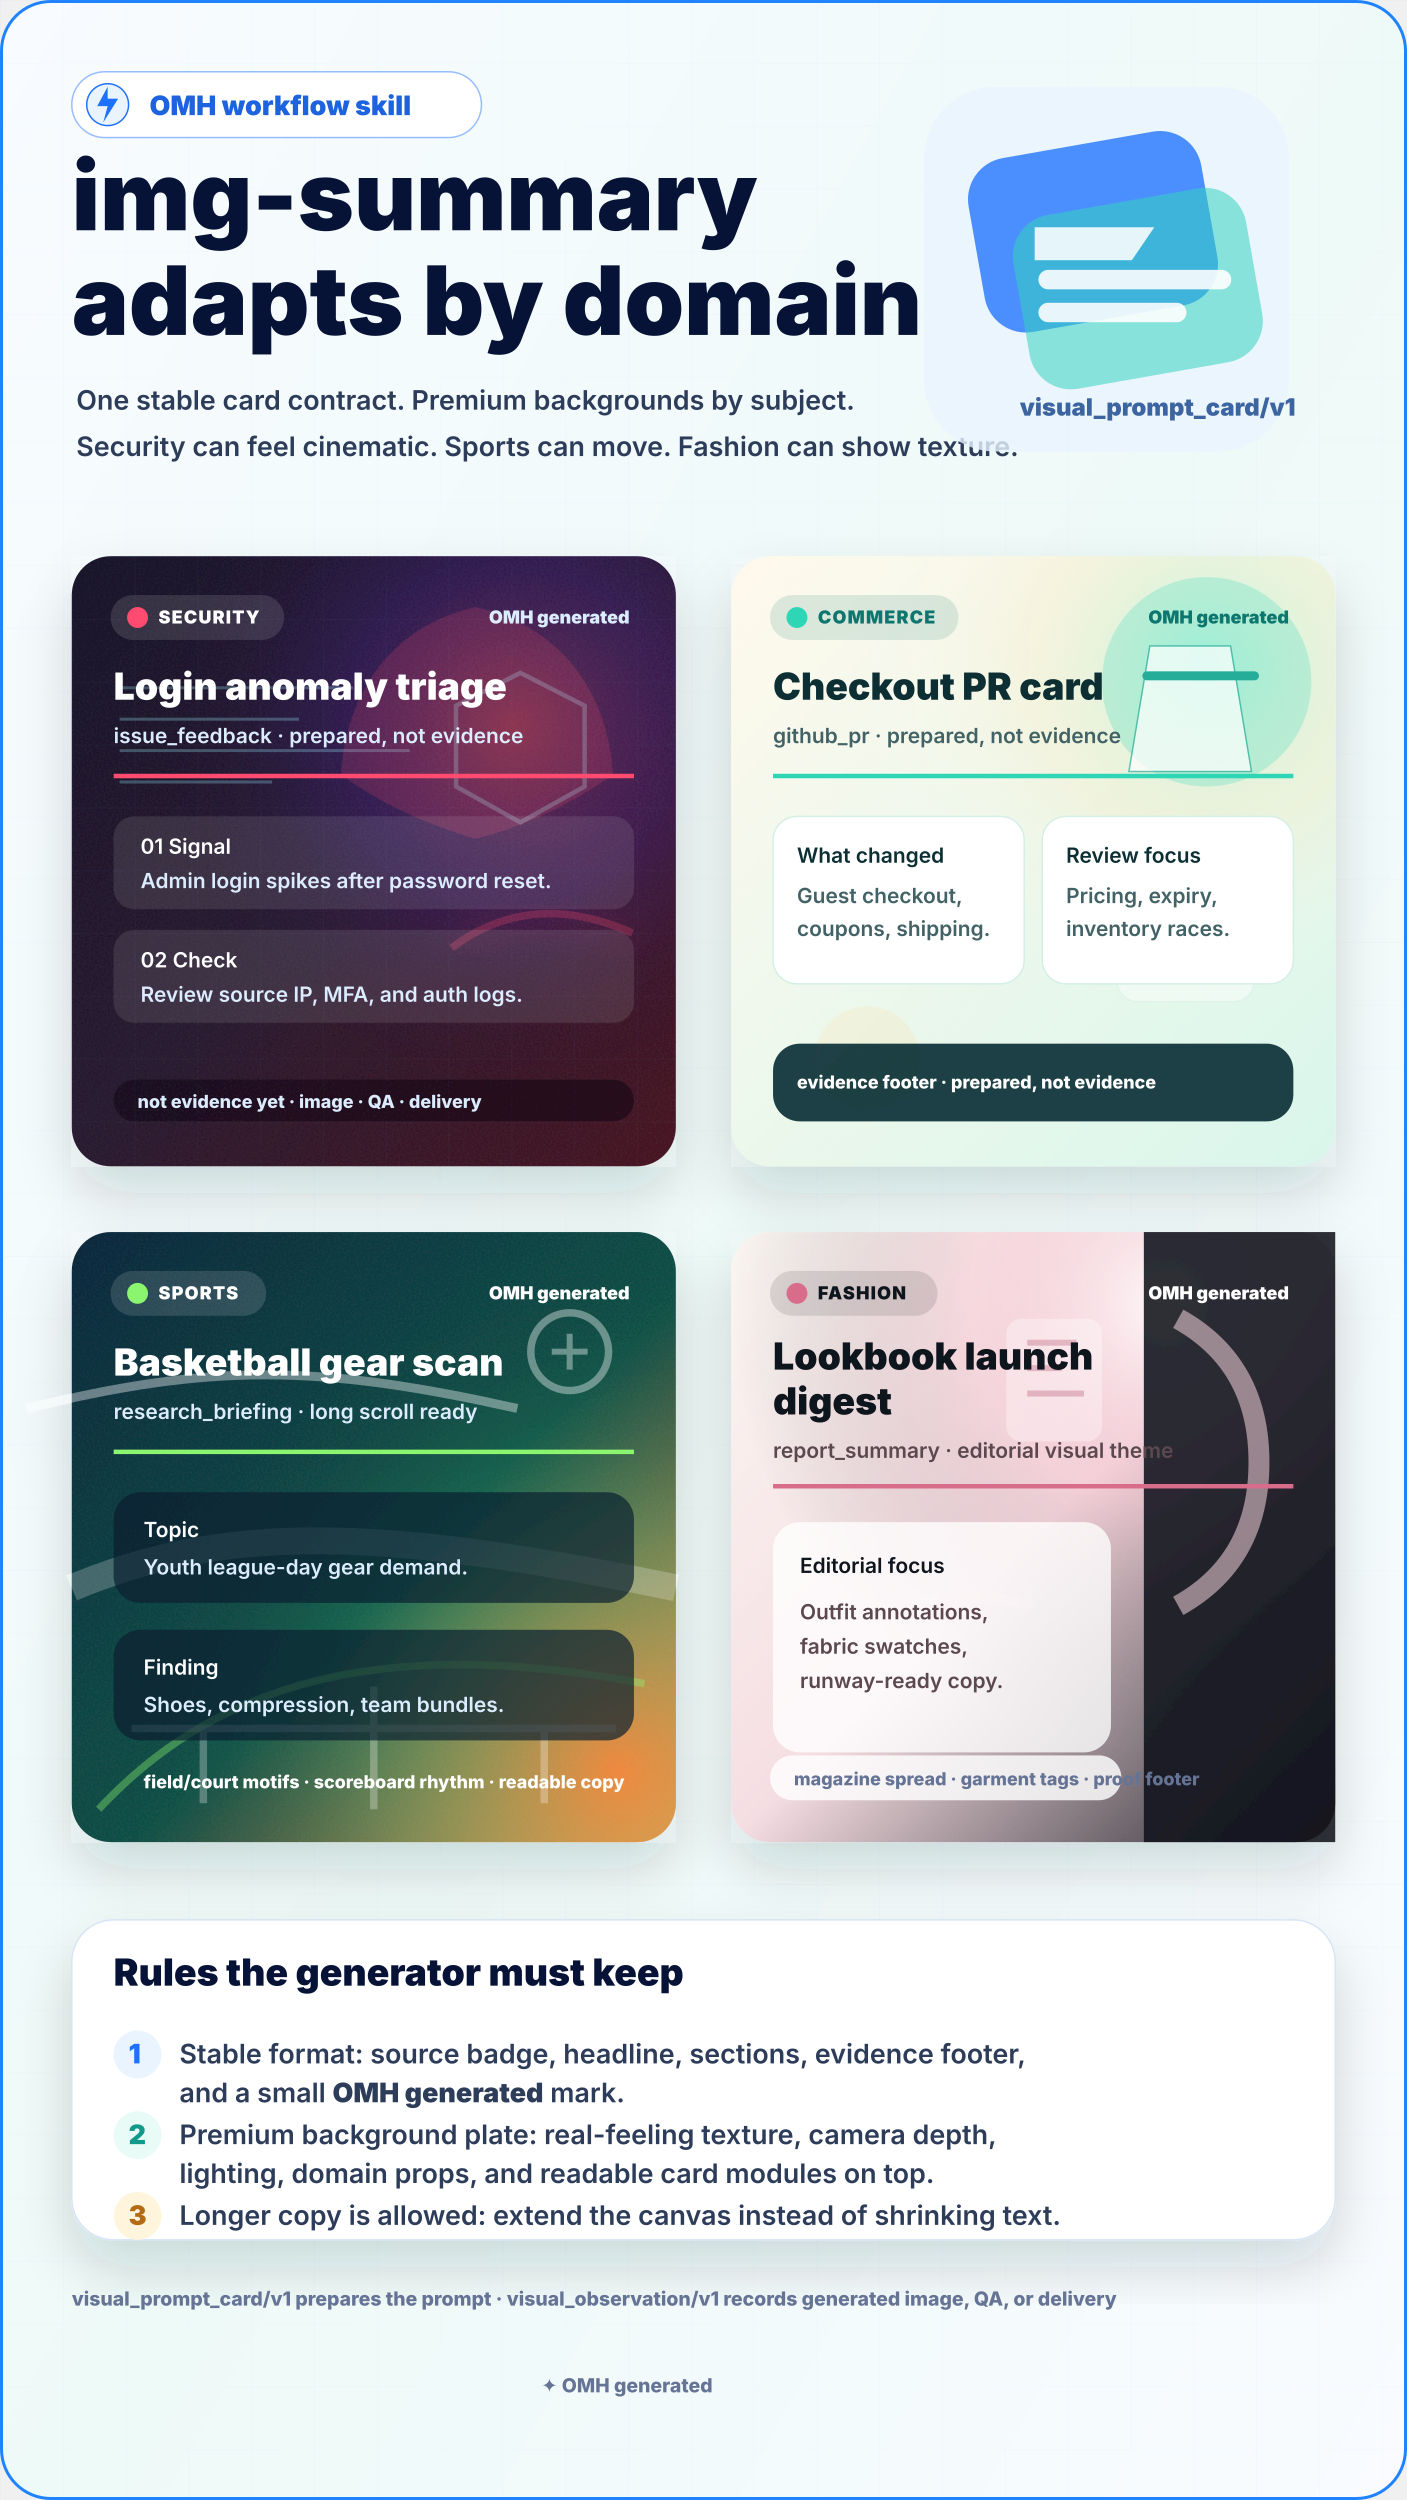
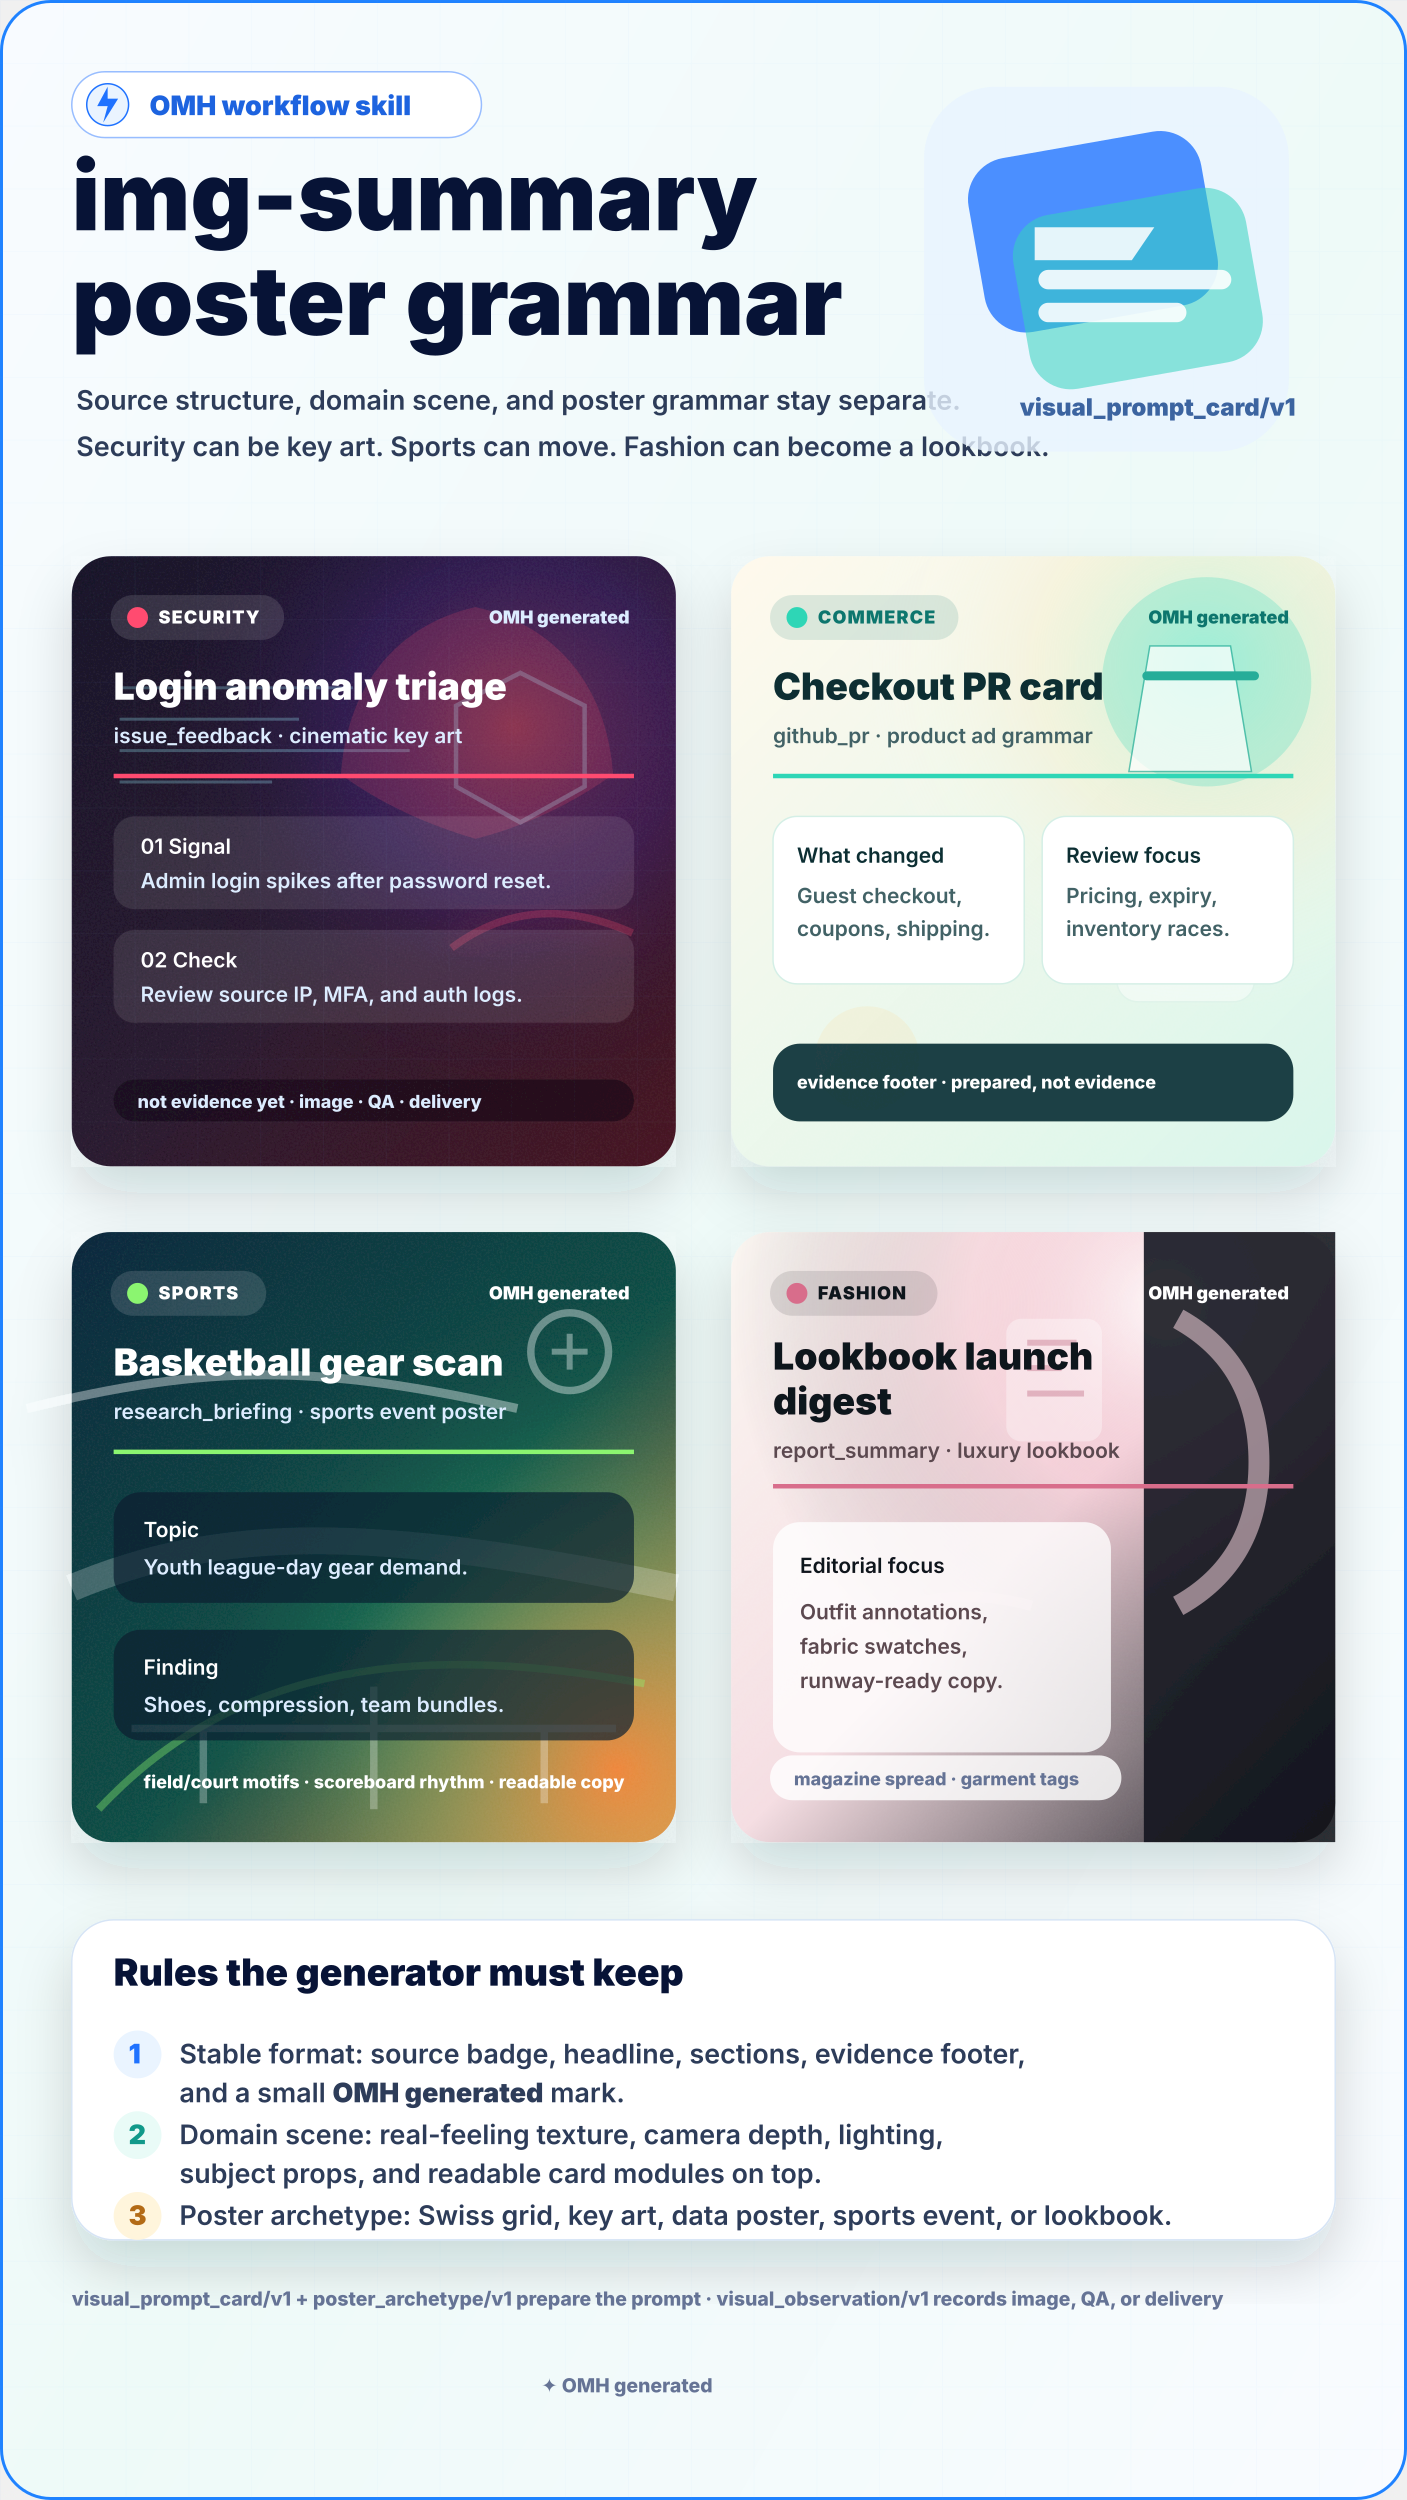
<svg xmlns="http://www.w3.org/2000/svg" width="941" height="1672" viewBox="0 0 941 1672" role="img" aria-labelledby="title desc">
  <defs>
    <linearGradient id="page" x1="0" y1="0" x2="1" y2="1">
      <stop offset="0" stop-color="#f8fbff" />
      <stop offset="0.52" stop-color="#eefaf8" />
      <stop offset="1" stop-color="#f9fbff" />
    </linearGradient>
    <linearGradient id="ink" x1="0" y1="0" x2="1" y2="1">
      <stop offset="0" stop-color="#071336" />
      <stop offset="1" stop-color="#0f3050" />
    </linearGradient>
    <linearGradient id="security" x1="0" y1="0" x2="1" y2="1">
      <stop offset="0" stop-color="#120f24" />
      <stop offset="0.5" stop-color="#24152a" />
      <stop offset="1" stop-color="#43101d" />
    </linearGradient>
    <linearGradient id="commerce" x1="0" y1="0" x2="1" y2="1">
      <stop offset="0" stop-color="#fff9ec" />
      <stop offset="1" stop-color="#d8f6eb" />
    </linearGradient>
    <linearGradient id="sports" x1="0" y1="0" x2="1" y2="1">
      <stop offset="0" stop-color="#082339" />
      <stop offset="0.55" stop-color="#0a4c42" />
      <stop offset="1" stop-color="#f47c3c" />
    </linearGradient>
    <linearGradient id="fashion" x1="0" y1="0" x2="1" y2="1">
      <stop offset="0" stop-color="#fbf7f2" />
      <stop offset="0.5" stop-color="#f5dde2" />
      <stop offset="1" stop-color="#1d1d24" />
    </linearGradient>
    <radialGradient id="securityGlow" cx="73%" cy="28%" r="62%">
      <stop offset="0" stop-color="#ff5577" stop-opacity=".34" />
      <stop offset=".45" stop-color="#6a2aff" stop-opacity=".16" />
      <stop offset="1" stop-color="#0a0514" stop-opacity="0" />
    </radialGradient>
    <radialGradient id="commerceGlow" cx="78%" cy="18%" r="58%">
      <stop offset="0" stop-color="#8ef7d7" stop-opacity=".5" />
      <stop offset=".48" stop-color="#ffe2a8" stop-opacity=".22" />
      <stop offset="1" stop-color="#ffffff" stop-opacity="0" />
    </radialGradient>
    <radialGradient id="sportsGlow" cx="90%" cy="88%" r="82%">
      <stop offset="0" stop-color="#ff8c38" stop-opacity=".76" />
      <stop offset=".55" stop-color="#57f58a" stop-opacity=".16" />
      <stop offset="1" stop-color="#082339" stop-opacity="0" />
    </radialGradient>
    <radialGradient id="fashionGlow" cx="72%" cy="12%" r="72%">
      <stop offset="0" stop-color="#ffffff" stop-opacity=".82" />
      <stop offset=".45" stop-color="#f0a9bc" stop-opacity=".28" />
      <stop offset="1" stop-color="#11131c" stop-opacity="0" />
    </radialGradient>
    <filter id="shadow" x="-20%" y="-20%" width="140%" height="140%">
      <feDropShadow dx="0" dy="18" stdDeviation="18" flood-color="#102030" flood-opacity="0.16" />
    </filter>
    <filter id="grain" x="0" y="0" width="100%" height="100%">
      <feTurbulence type="fractalNoise" baseFrequency=".72" numOctaves="3" seed="9" result="noise" />
      <feColorMatrix in="noise" type="matrix" values="0 0 0 0 1 0 0 0 0 1 0 0 0 0 1 0 0 0 .16 0" />
    </filter>
    <filter id="softGlow" x="-25%" y="-25%" width="150%" height="150%">
      <feGaussianBlur stdDeviation="11" result="blur" />
      <feMerge>
        <feMergeNode in="blur" />
        <feMergeNode in="SourceGraphic" />
      </feMerge>
    </filter>
    <pattern id="grid" width="42" height="42" patternUnits="userSpaceOnUse">
      <path d="M42 0H0V42" fill="none" stroke="#7ab7ff" stroke-opacity="0.12" />
    </pattern>
    <style>
      .sans{font-family:Inter, ui-sans-serif, system-ui, -apple-system, BlinkMacSystemFont, "Segoe UI", sans-serif}
      .h1{font-size:64px;font-weight:900;fill:#071336}
      .h2{font-size:25px;font-weight:850;fill:#071336}
      .body{font-size:18px;font-weight:560;fill:#2d3c59}
      .small{font-size:13px;font-weight:800;fill:#657395;text-transform:uppercase}
      .micro{font-size:12px;font-weight:800;fill:#657395}
      .white{fill:#ffffff}
      .mutedWhite{fill:#dcecff}
      .chip{font-size:12px;font-weight:900;letter-spacing:.8px}
      .cardTitle{font-size:25px;font-weight:900}
      .cardBody{font-size:14px;font-weight:620}
      .mark{font-size:12px;font-weight:900}
      .mono{font-family:"SFMono-Regular", Consolas, monospace}
    </style>
  </defs>
  <rect width="941" height="1672" rx="34" fill="url(#page)" />
  <rect x="1" y="1" width="939" height="1670" rx="33" fill="none" stroke="#1f82ff" stroke-width="2" />
  <rect width="941" height="1672" fill="url(#grid)" opacity=".34" />
  <g class="sans">
    <g transform="translate(48 48)">
      <rect x="0" y="0" width="274" height="44" rx="22" fill="#ffffff" stroke="#98bdff" />
      <circle cx="24" cy="22" r="14" fill="#eaf4ff" stroke="#1f72ff" />
      <path d="M24 10l-7 13h7l-3 11 10-16h-7z" fill="#1f72ff" />
      <text x="52" y="29" font-size="18" font-weight="900" fill="#1d63df">OMH workflow skill</text>
    </g>
    <text class="h1" x="48" y="154">img-summary</text>
-     <text class="h1" x="48" y="224">adapts by domain</text>
-     <text class="body" x="51" y="274">One stable card contract. Premium backgrounds by subject.</text>
-     <text class="body" x="51" y="305">Security can feel cinematic. Sports can move. Fashion can show texture.</text>
+     <text class="h1" x="48" y="224">poster grammar</text>
+     <text class="body" x="51" y="274">Source structure, domain scene, and poster grammar stay separate.</text>
+     <text class="body" x="51" y="305">Security can be key art. Sports can move. Fashion can become a lookbook.</text>
    <g transform="translate(618 58)">
      <rect x="0" y="0" width="244" height="244" rx="48" fill="#e8f4ff" opacity=".8" />
      <rect x="34" y="38" width="158" height="118" rx="28" fill="#1f72ff" opacity=".78" transform="rotate(-10 113 97)" />
      <rect x="64" y="76" width="158" height="118" rx="28" fill="#33d2bd" opacity=".54" transform="rotate(-10 143 135)" />
      <path d="M74 94h80l-15 22h-65z" fill="#ffffff" opacity=".86" />
      <path d="M83 129h116M83 151h86" stroke="#ffffff" stroke-width="13" stroke-linecap="round" opacity=".88" />
      <text x="64" y="220" font-size="16" font-weight="900" fill="#3c64a0">visual_prompt_card/v1</text>
    </g>
    <g transform="translate(48 372)" filter="url(#shadow)">
      <rect width="404" height="408" rx="26" fill="url(#security)" />
      <rect width="404" height="408" rx="26" fill="url(#securityGlow)" />
      <rect width="404" height="408" rx="26" filter="url(#grain)" opacity=".42" />
      <rect width="404" height="408" rx="26" fill="url(#grid)" opacity=".36" />
      <g opacity=".28">
        <path d="M32 88H188M32 109H152M32 130H226M32 151H134" stroke="#9befff" stroke-width="2" />
        <path d="M300 78l43 22v54l-43 24-43-24v-54z" fill="none" stroke="#9befff" stroke-width="3" />
        <path d="M254 262c36-27 76-30 121-10" fill="none" stroke="#ff4b6f" stroke-width="5" filter="url(#softGlow)" />
      </g>
      <path d="M270 34c54 12 88 53 92 112-28 20-60 35-92 43-34-10-64-24-90-43 4-59 37-100 90-112z" fill="#ff4b6f" opacity=".18" />
      <rect x="26" y="26" width="116" height="30" rx="15" fill="#ffffff" opacity=".12" />
      <circle cx="44" cy="41" r="7" fill="#ff4b6f" />
      <text class="chip white" x="58" y="45">SECURITY</text>
      <text class="mark mutedWhite" x="279" y="45">OMH generated</text>
      <text class="cardTitle white" x="28" y="96">Login anomaly triage</text>
-       <text class="cardBody mutedWhite" x="28" y="125">issue_feedback · prepared, not evidence</text>
+       <text class="cardBody mutedWhite" x="28" y="125">issue_feedback · cinematic key art</text>
      <path d="M28 147H376" stroke="#ff4b6f" stroke-width="3" />
      <g transform="translate(28 174)">
        <rect width="348" height="62" rx="14" fill="#ffffff" opacity=".10" stroke="#ffffff" stroke-opacity=".16" />
        <text class="cardBody white" x="18" y="25">01 Signal</text>
        <text class="cardBody mutedWhite" x="18" y="48">Admin login spikes after password reset.</text>
      </g>
      <g transform="translate(28 250)">
        <rect width="348" height="62" rx="14" fill="#ffffff" opacity=".10" stroke="#ffffff" stroke-opacity=".16" />
        <text class="cardBody white" x="18" y="25">02 Check</text>
        <text class="cardBody mutedWhite" x="18" y="48">Review source IP, MFA, and auth logs.</text>
      </g>
      <rect x="28" y="350" width="348" height="28" rx="14" fill="#120814" opacity=".55" />
      <text class="micro mutedWhite" x="44" y="369">not evidence yet · image · QA · delivery</text>
    </g>
    <g transform="translate(489 372)" filter="url(#shadow)">
      <rect width="404" height="408" rx="26" fill="url(#commerce)" />
      <rect width="404" height="408" rx="26" fill="url(#commerceGlow)" />
      <rect width="404" height="408" rx="26" filter="url(#grain)" opacity=".28" />
      <circle cx="318" cy="84" r="70" fill="#2fd6b6" opacity=".24" />
      <g opacity=".42">
        <rect x="258" y="182" width="92" height="116" rx="14" fill="#ffffff" stroke="#d8efe7" />
        <path d="M272 204h58M272 224h46M272 244h62M272 264h38" stroke="#8ab9ad" stroke-width="5" stroke-linecap="round" />
        <circle cx="91" cy="336" r="35" fill="#ffd07a" opacity=".34" />
      </g>
      <path d="M280 60h54l14 84h-82z" fill="#ffffff" opacity=".7" stroke="#26ad99" />
      <path d="M278 80h72" stroke="#26ad99" stroke-width="6" stroke-linecap="round" />
      <rect x="26" y="26" width="126" height="30" rx="15" fill="#0f766e" opacity=".14" />
      <circle cx="44" cy="41" r="7" fill="#2fd6b6" />
      <text class="chip" x="58" y="45" fill="#0f766e">COMMERCE</text>
      <text class="mark" x="279" y="45" fill="#0f766e">OMH generated</text>
      <text class="cardTitle" x="28" y="96" fill="#092e33">Checkout PR card</text>
-       <text class="cardBody" x="28" y="125" fill="#426266">github_pr · prepared, not evidence</text>
+       <text class="cardBody" x="28" y="125" fill="#426266">github_pr · product ad grammar</text>
      <path d="M28 147H376" stroke="#2fd6b6" stroke-width="3" />
      <g transform="translate(28 174)">
        <rect width="168" height="112" rx="16" fill="#ffffff" stroke="#d4efe6" />
        <text class="cardBody" x="16" y="31" fill="#092e33">What changed</text>
        <text class="cardBody" x="16" y="58" fill="#426266">Guest checkout,</text>
        <text class="cardBody" x="16" y="80" fill="#426266">coupons, shipping.</text>
      </g>
      <g transform="translate(208 174)">
        <rect width="168" height="112" rx="16" fill="#ffffff" stroke="#d4efe6" />
        <text class="cardBody" x="16" y="31" fill="#092e33">Review focus</text>
        <text class="cardBody" x="16" y="58" fill="#426266">Pricing, expiry,</text>
        <text class="cardBody" x="16" y="80" fill="#426266">inventory races.</text>
      </g>
      <rect x="28" y="326" width="348" height="52" rx="18" fill="#092e33" opacity=".9" />
      <text class="micro white" x="44" y="356">evidence footer · prepared, not evidence</text>
    </g>
    <g transform="translate(48 824)" filter="url(#shadow)">
      <rect width="404" height="408" rx="26" fill="url(#sports)" />
      <rect width="404" height="408" rx="26" fill="url(#sportsGlow)" />
      <rect width="404" height="408" rx="26" filter="url(#grain)" opacity=".36" />
      <path d="M0 238c100-42 202-42 404 0" fill="none" stroke="#ffffff" stroke-opacity=".22" stroke-width="18" />
      <g opacity=".38">
        <path d="M-30 118C92 88 164 88 298 118" fill="none" stroke="#ffffff" stroke-width="6" />
        <path d="M18 386c84-90 199-115 365-84" fill="none" stroke="#8bf56f" stroke-width="5" />
        <circle cx="333" cy="80" r="26" fill="none" stroke="#ffffff" stroke-width="5" />
        <path d="M321 80h24M333 68v24" stroke="#ffffff" stroke-width="4" />
      </g>
      <path d="M40 332H364M88 332V382M316 332V382M202 304V386" stroke="#ffffff" stroke-opacity=".28" stroke-width="5" />
      <rect x="26" y="26" width="104" height="30" rx="15" fill="#ffffff" opacity=".13" />
      <circle cx="44" cy="41" r="7" fill="#8bf56f" />
      <text class="chip white" x="58" y="45">SPORTS</text>
      <text class="mark white" x="279" y="45">OMH generated</text>
      <text class="cardTitle white" x="28" y="96">Basketball gear scan</text>
-       <text class="cardBody mutedWhite" x="28" y="125">research_briefing · long scroll ready</text>
+       <text class="cardBody mutedWhite" x="28" y="125">research_briefing · sports event poster</text>
      <path d="M28 147H376" stroke="#8bf56f" stroke-width="3" />
      <rect x="28" y="174" width="348" height="74" rx="18" fill="#071d2f" opacity=".68" />
      <text class="cardBody white" x="48" y="204">Topic</text>
      <text class="cardBody mutedWhite" x="48" y="229">Youth league-day gear demand.</text>
      <rect x="28" y="266" width="348" height="74" rx="18" fill="#071d2f" opacity=".68" />
      <text class="cardBody white" x="48" y="296">Finding</text>
      <text class="cardBody mutedWhite" x="48" y="321">Shoes, compression, team bundles.</text>
      <text class="micro white" x="48" y="372">field/court motifs · scoreboard rhythm · readable copy</text>
    </g>
    <g transform="translate(489 824)" filter="url(#shadow)">
      <rect width="404" height="408" rx="26" fill="url(#fashion)" />
      <rect width="404" height="408" rx="26" fill="url(#fashionGlow)" />
      <rect width="404" height="408" rx="26" filter="url(#grain)" opacity=".26" />
      <path d="M276 0h128v408H276z" fill="#11131c" opacity=".88" />
      <path d="M299 58c36 20 54 52 54 96s-18 76-54 96" fill="none" stroke="#f7d7df" stroke-width="14" opacity=".54" />
      <g opacity=".34">
        <rect x="184" y="58" width="64" height="82" rx="10" fill="#ffffff" />
        <path d="M198 74h33M198 91h23M198 108h38" stroke="#bd6f86" stroke-width="4" />
        <path d="M62 280c42-34 89-44 139-30" fill="none" stroke="#f7d7df" stroke-width="7" />
      </g>
      <rect x="26" y="26" width="112" height="30" rx="15" fill="#11131c" opacity=".12" />
      <circle cx="44" cy="41" r="7" fill="#d86d8b" />
      <text class="chip" x="58" y="45" fill="#11131c">FASHION</text>
      <text class="mark" x="279" y="45" fill="#ffffff">OMH generated</text>
      <text class="cardTitle" x="28" y="92" fill="#11131c">Lookbook launch</text>
      <text class="cardTitle" x="28" y="122" fill="#11131c">digest</text>
-       <text class="cardBody" x="28" y="151" fill="#5b4850">report_summary · editorial visual theme</text>
+       <text class="cardBody" x="28" y="151" fill="#5b4850">report_summary · luxury lookbook</text>
      <path d="M28 170H376" stroke="#d86d8b" stroke-width="3" />
      <g transform="translate(28 194)">
        <rect width="226" height="154" rx="18" fill="#ffffff" opacity=".78" />
        <text class="cardBody" x="18" y="34" fill="#11131c">Editorial focus</text>
        <text class="cardBody" x="18" y="65" fill="#5b4850">Outfit annotations,</text>
        <text class="cardBody" x="18" y="88" fill="#5b4850">fabric swatches,</text>
        <text class="cardBody" x="18" y="111" fill="#5b4850">runway-ready copy.</text>
      </g>
      <rect x="26" y="350" width="235" height="30" rx="15" fill="#ffffff" opacity=".82" />
-       <text class="micro" x="42" y="370" fill="#11131c">magazine spread · garment tags · proof footer</text>
+       <text class="micro" x="42" y="370" fill="#11131c">magazine spread · garment tags</text>
    </g>
    <g transform="translate(48 1284)">
      <rect width="845" height="214" rx="28" fill="#ffffff" stroke="#d6e4f5" filter="url(#shadow)" />
      <text class="h2" x="28" y="44">Rules the generator must keep</text>
      <g transform="translate(28 74)">
        <circle cx="16" cy="16" r="16" fill="#eaf4ff" />
        <text x="10" y="22" font-size="18" font-weight="900" fill="#1f72ff">1</text>
        <text class="body" x="44" y="22">Stable format: source badge, headline, sections, evidence footer,</text>
        <text class="body" x="44" y="48">and a small <tspan font-weight="900">OMH generated</tspan> mark.</text>
      </g>
      <g transform="translate(28 128)">
        <circle cx="16" cy="16" r="16" fill="#e9fbf7" />
        <text x="10" y="22" font-size="18" font-weight="900" fill="#11998a">2</text>
-         <text class="body" x="44" y="22">Premium background plate: real-feeling texture, camera depth,</text>
-         <text class="body" x="44" y="48">lighting, domain props, and readable card modules on top.</text>
+         <text class="body" x="44" y="22">Domain scene: real-feeling texture, camera depth, lighting,</text>
+         <text class="body" x="44" y="48">subject props, and readable card modules on top.</text>
      </g>
      <g transform="translate(28 182)">
        <circle cx="16" cy="16" r="16" fill="#fff5dc" />
        <text x="10" y="22" font-size="18" font-weight="900" fill="#b36b16">3</text>
-         <text class="body" x="44" y="22">Longer copy is allowed: extend the canvas instead of shrinking text.</text>
+         <text class="body" x="44" y="22">Poster archetype: Swiss grid, key art, data poster, sports event, or lookbook.</text>
      </g>
    </g>
    <g transform="translate(48 1542)">
-       <text class="small" x="0" y="0">visual_prompt_card/v1 prepares the prompt · visual_observation/v1 records generated image, QA, or delivery</text>
+       <text class="small" x="0" y="0">visual_prompt_card/v1 + poster_archetype/v1 prepare the prompt · visual_observation/v1 records image, QA, or delivery</text>
      <text class="small" x="314" y="58" fill="#7a87a6">✦ OMH generated</text>
    </g>
  </g>
</svg>
